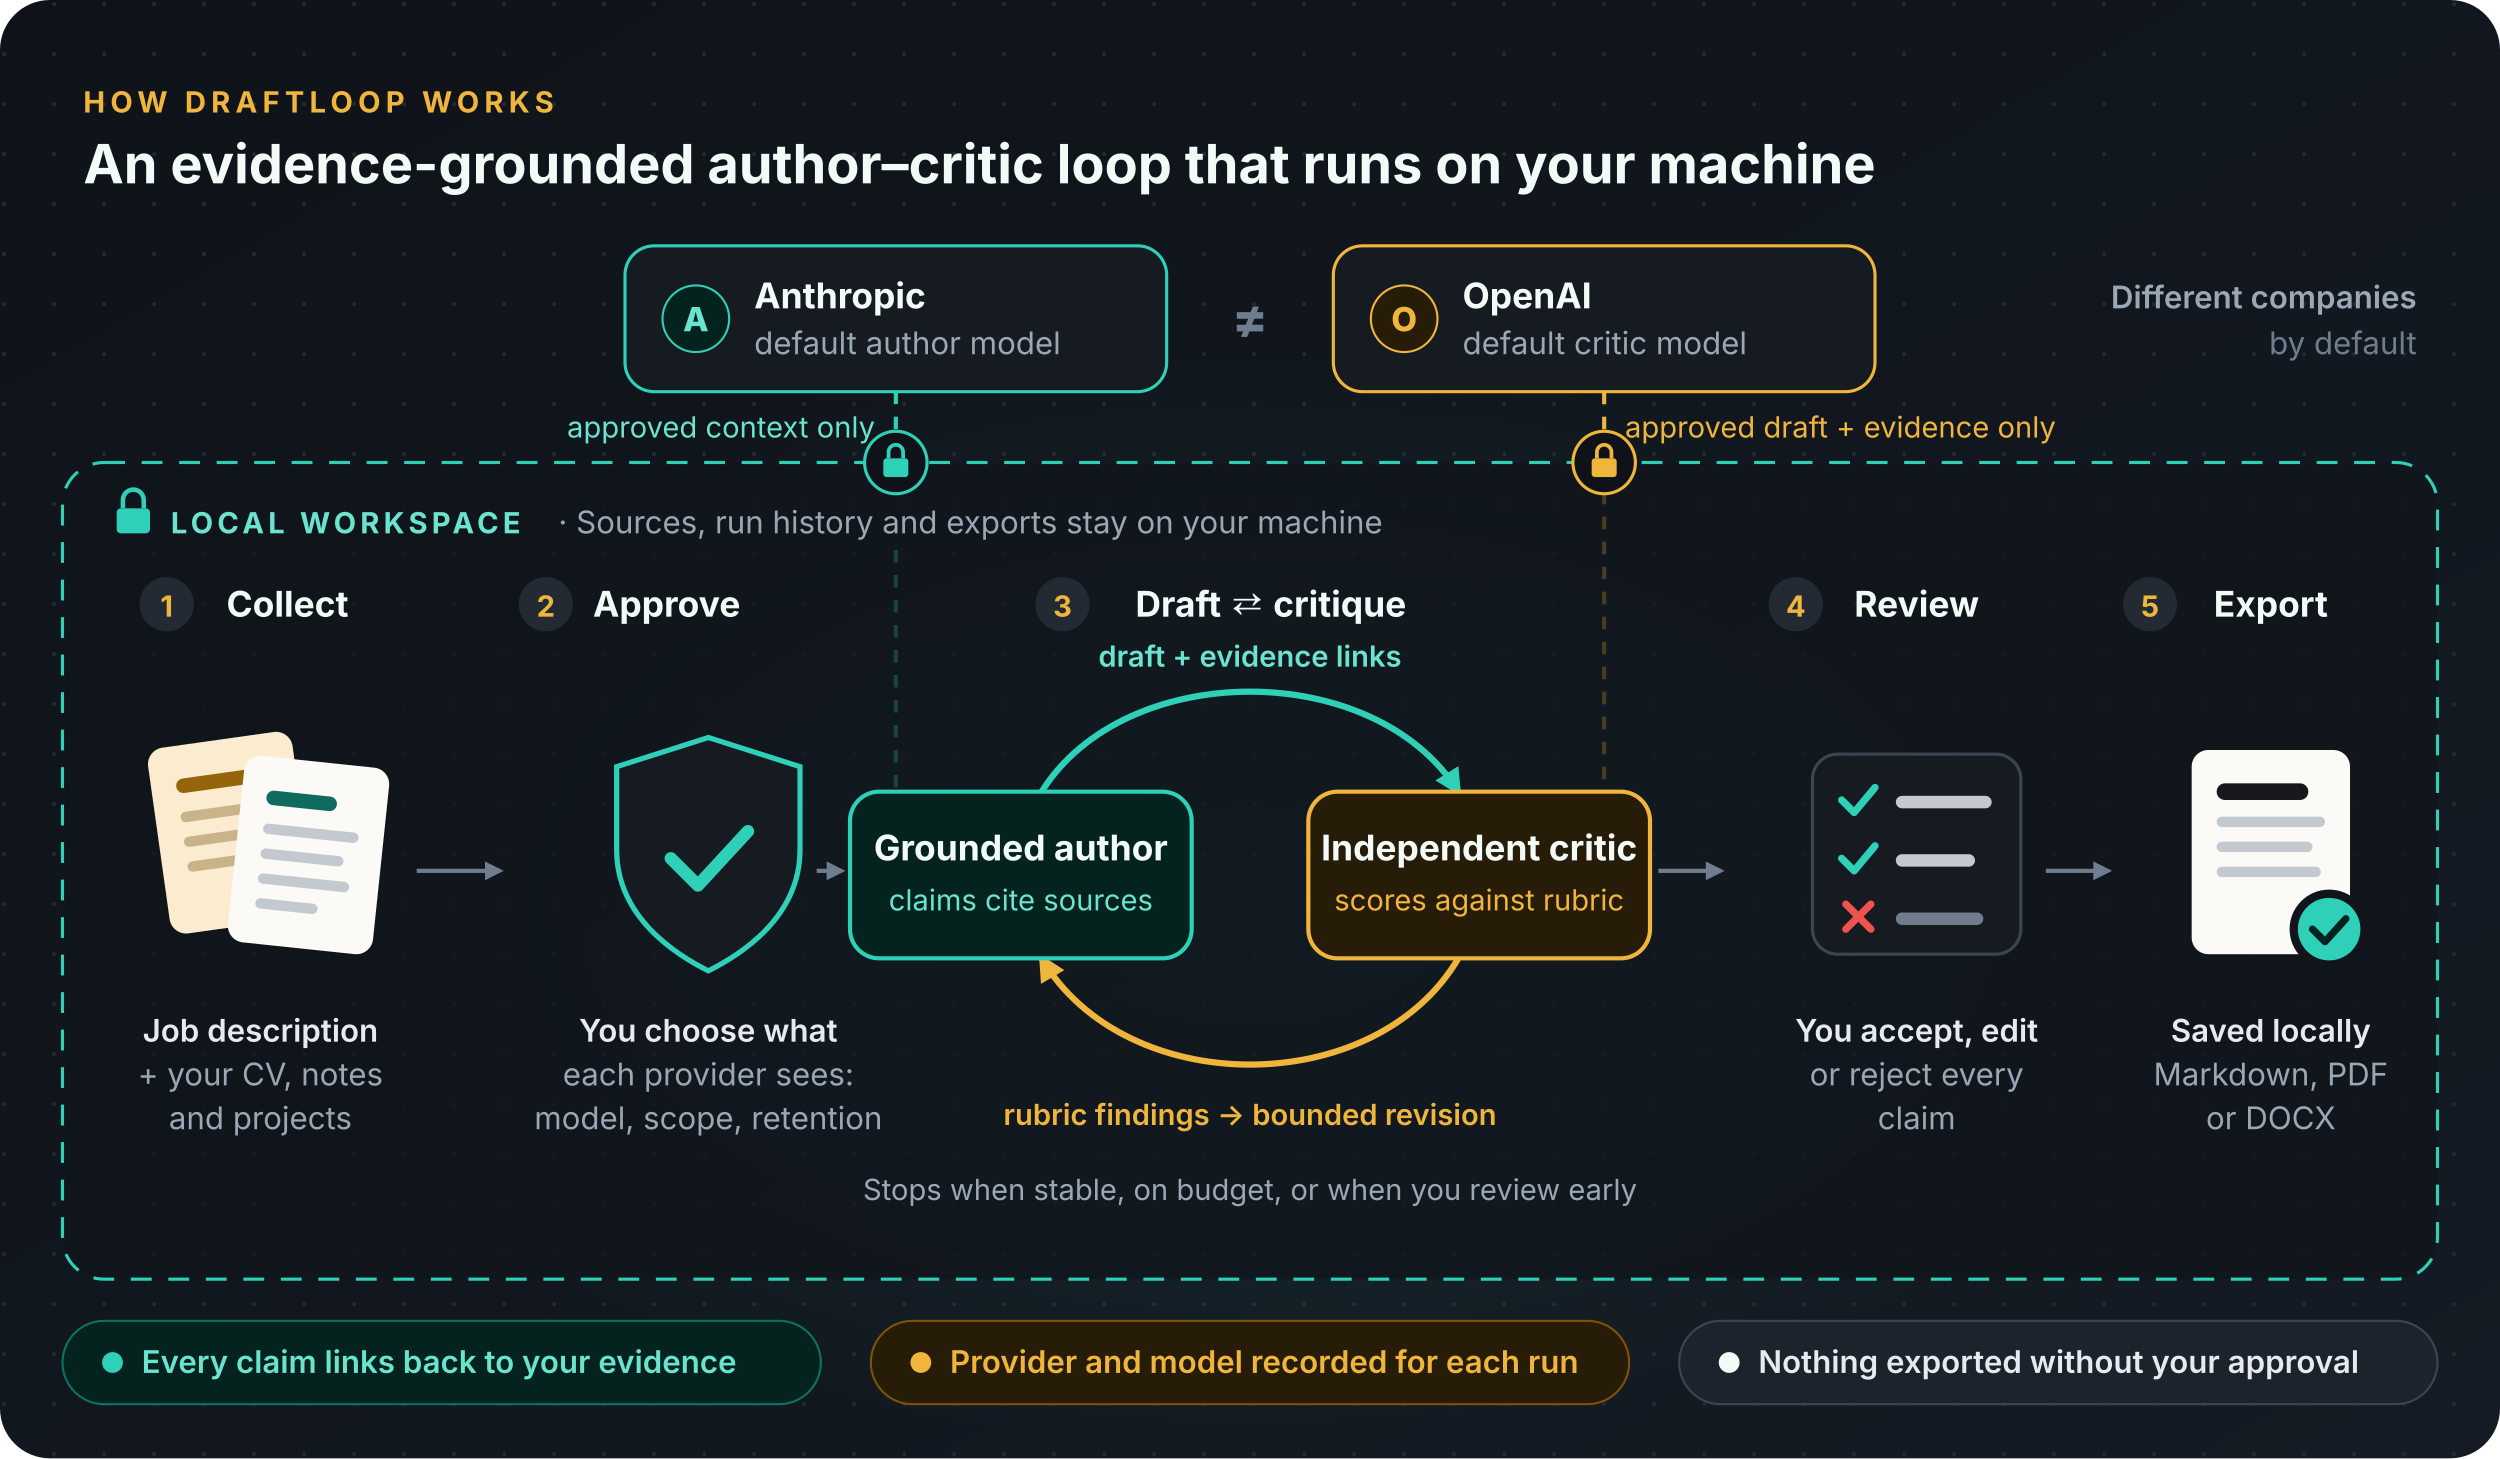
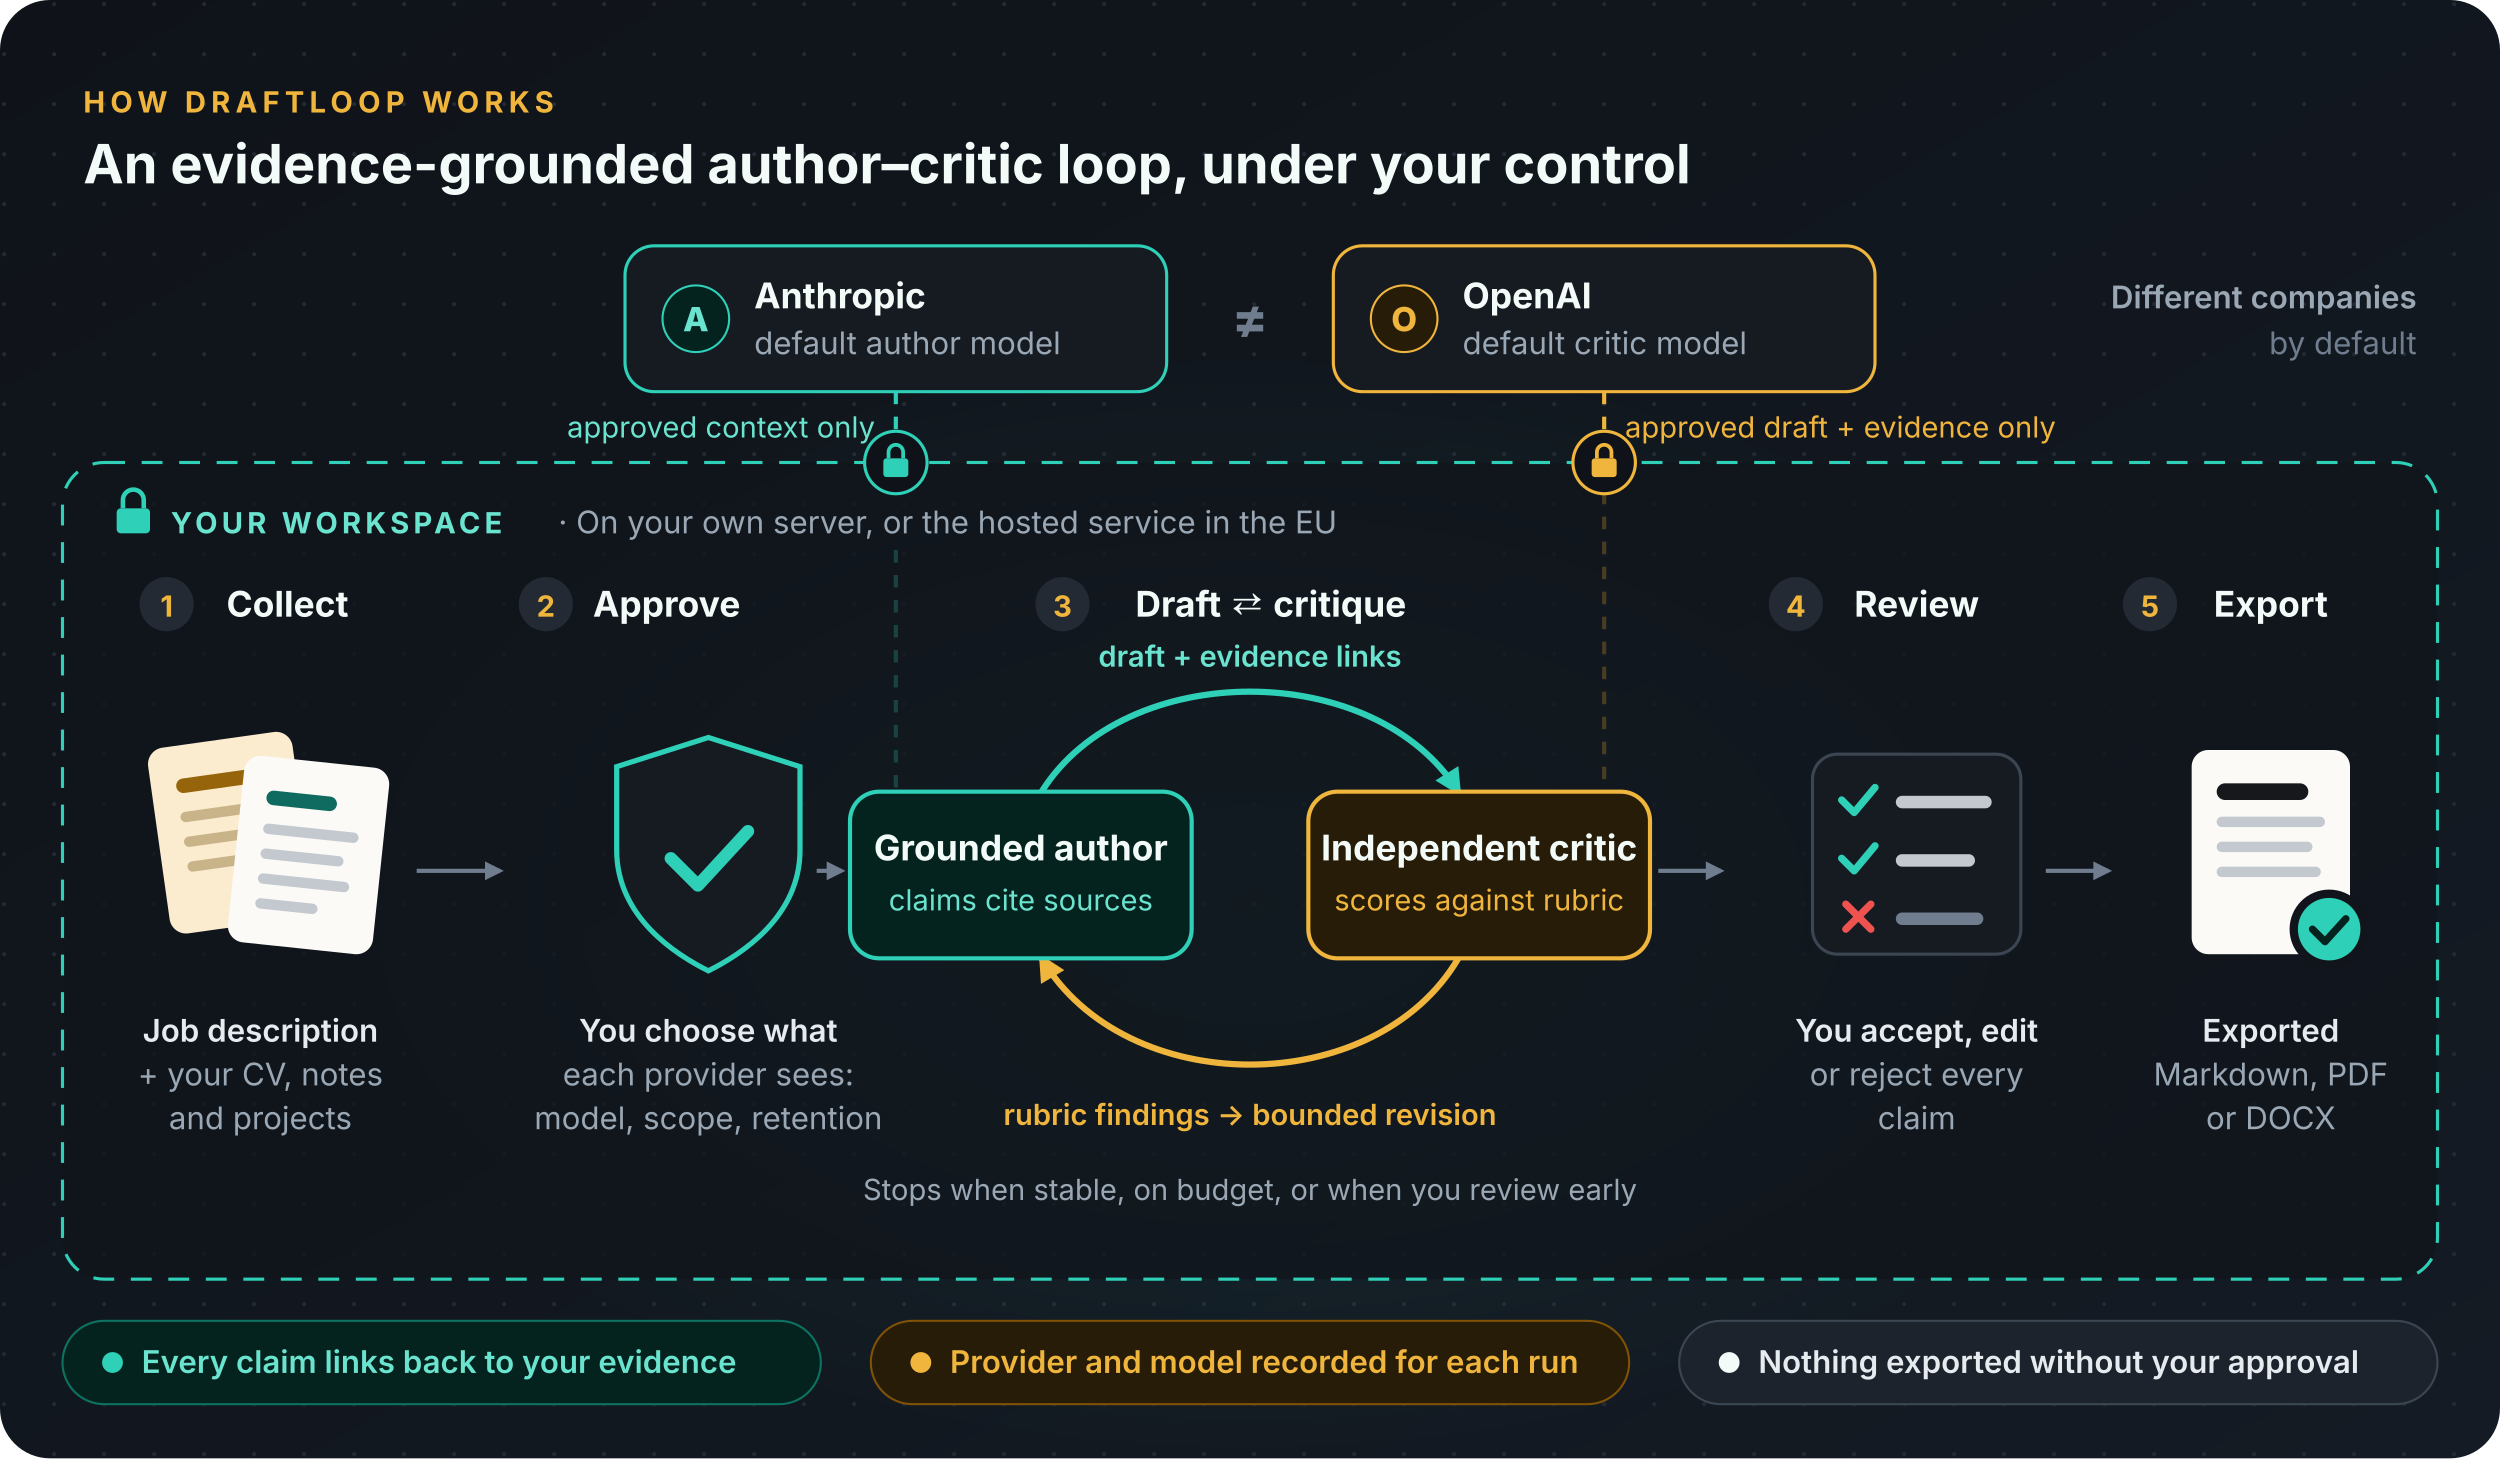
<svg xmlns="http://www.w3.org/2000/svg" width="1200" height="700" viewBox="0 0 1200 700" role="img" aria-labelledby="title desc">
  <defs>
    <linearGradient id="bg" x1="0" y1="0" x2="1" y2="1">
      <stop offset="0" stop-color="#0f1319" />
      <stop offset="1" stop-color="#141b24" />
    </linearGradient>
    <radialGradient id="glow" cx="0.5" cy="0.62" r="0.38">
      <stop offset="0" stop-color="#2fd0b8" stop-opacity="0.12" />
      <stop offset="1" stop-color="#2fd0b8" stop-opacity="0" />
    </radialGradient>
    <pattern id="dots" width="24" height="24" patternUnits="userSpaceOnUse">
      <circle cx="2" cy="2" r="1" fill="#232a33" />
    </pattern>
    <marker id="arrow" viewBox="0 0 10 10" refX="8" refY="5" markerWidth="9" markerHeight="9" markerUnits="userSpaceOnUse" orient="auto">
      <path d="M0 0 L10 5 L0 10 z" fill="#6f7d8e" />
    </marker>
    <marker id="arrowTeal" viewBox="0 0 10 10" refX="8" refY="5" markerWidth="13" markerHeight="13" markerUnits="userSpaceOnUse" orient="auto">
      <path d="M0 0 L10 5 L0 10 z" fill="#2fd0b8" />
    </marker>
    <marker id="arrowAmber" viewBox="0 0 10 10" refX="8" refY="5" markerWidth="13" markerHeight="13" markerUnits="userSpaceOnUse" orient="auto">
      <path d="M0 0 L10 5 L0 10 z" fill="#f0b53c" />
    </marker>
  </defs>
  <rect width="1200" height="700" rx="24" fill="url(#bg)" />
  <rect width="1200" height="700" rx="24" fill="url(#dots)" />
  <rect width="1200" height="700" rx="24" fill="url(#glow)" />
  <g font-family="Inter, 'Segoe UI', 'Helvetica Neue', Helvetica, Arial, sans-serif">
    <text x="40" y="54" font-size="14" font-weight="700" letter-spacing="2.5" fill="#f0b53c">HOW DRAFTLOOP WORKS</text>
-     <text x="40" y="88" font-size="26" font-weight="700" fill="#f2fbf8">An evidence-grounded author–critic loop that runs on your machine</text>
+     <text x="40" y="88" font-size="26" font-weight="700" fill="#f2fbf8">An evidence-grounded author–critic loop, under your control</text>
    <g>
      <rect x="300" y="118" width="260" height="70" rx="14" fill="#161a21" stroke="#2fd0b8" stroke-width="1.5" />
      <circle cx="334" cy="153" r="16" fill="#05231e" stroke="#2fd0b8" />
      <text x="334" y="159" font-size="16" font-weight="800" fill="#6ae3cf" text-anchor="middle">A</text>
      <text x="362" y="148" font-size="17" font-weight="700" fill="#f2fbf8">Anthropic</text>
      <text x="362" y="170" font-size="15" fill="#9aa7b4">default author model</text>
      <rect x="640" y="118" width="260" height="70" rx="14" fill="#161a21" stroke="#f0b53c" stroke-width="1.5" />
      <circle cx="674" cy="153" r="16" fill="#261c08" stroke="#f0b53c" />
      <text x="674" y="159" font-size="16" font-weight="800" fill="#f0b53c" text-anchor="middle">O</text>
      <text x="702" y="148" font-size="17" font-weight="700" fill="#f2fbf8">OpenAI</text>
      <text x="702" y="170" font-size="15" fill="#9aa7b4">default critic model</text>
      <text x="600" y="162" font-size="26" font-weight="700" fill="#6f7d8e" text-anchor="middle">≠</text>
      <text x="1160" y="148" font-size="15" font-weight="600" fill="#9aa7b4" text-anchor="end">Different companies</text>
      <text x="1160" y="170" font-size="15" fill="#6f7d8e" text-anchor="end">by default</text>
    </g>
    <path d="M430 188 V 234 M430 264 V 380" stroke="#2fd0b8" stroke-width="2" stroke-dasharray="6 6" fill="none" />
    <path d="M770 188 V 380" stroke="#f0b53c" stroke-width="2" stroke-dasharray="6 6" fill="none" />
    <rect x="30" y="222" width="1140" height="392" rx="20" fill="#11151b" fill-opacity="0.75" stroke="#2fd0b8" stroke-width="1.5" stroke-dasharray="10 8" />
    <g transform="translate(56 240)">
      <rect x="0" y="4" width="16" height="12" rx="2" fill="#2fd0b8" />
      <path d="M3 4 v-4 a5 5 0 0 1 10 0 v4" fill="none" stroke="#2fd0b8" stroke-width="2.2" />
-       <text x="26" y="16" font-size="14" font-weight="700" letter-spacing="2" fill="#6ae3cf">LOCAL WORKSPACE</text>
-       <text x="212" y="16" font-size="15" fill="#9aa7b4">· Sources, run history and exports stay on your machine</text>
+       <text x="26" y="16" font-size="14" font-weight="700" letter-spacing="2" fill="#6ae3cf">YOUR WORKSPACE</text>
+       <text x="212" y="16" font-size="15" fill="#9aa7b4">· On your own server, or the hosted service in the EU</text>
    </g>
    <g transform="translate(430 222)">
      <circle r="15" fill="#0f1319" stroke="#2fd0b8" stroke-width="1.5" />
      <rect x="-6" y="-2" width="12" height="9" rx="1.5" fill="#2fd0b8" />
      <path d="M-3.5 -2 v-3 a3.5 3.5 0 0 1 7 0 v3" fill="none" stroke="#2fd0b8" stroke-width="1.8" />
    </g>
    <g transform="translate(770 222)">
      <circle r="15" fill="#0f1319" stroke="#f0b53c" stroke-width="1.5" />
      <rect x="-6" y="-2" width="12" height="9" rx="1.5" fill="#f0b53c" />
      <path d="M-3.5 -2 v-3 a3.5 3.5 0 0 1 7 0 v3" fill="none" stroke="#f0b53c" stroke-width="1.8" />
    </g>
    <text x="420" y="210" font-size="14" fill="#6ae3cf" text-anchor="end">approved context only</text>
    <text x="780" y="210" font-size="14" fill="#f0b53c">approved draft + evidence only</text>
    <g font-size="17" font-weight="700" fill="#f2fbf8" text-anchor="middle">
      <circle cx="80" cy="290" r="13" fill="#232a33" />
      <text x="80" y="296" font-size="14" fill="#f0b53c">1</text>
      <text x="138" y="296">Collect</text>
      <circle cx="262" cy="290" r="13" fill="#232a33" />
      <text x="262" y="296" font-size="14" fill="#f0b53c">2</text>
      <text x="320" y="296">Approve</text>
      <circle cx="510" cy="290" r="13" fill="#232a33" />
      <text x="510" y="296" font-size="14" fill="#f0b53c">3</text>
      <text x="610" y="296">Draft ⇄ critique</text>
      <circle cx="862" cy="290" r="13" fill="#232a33" />
      <text x="862" y="296" font-size="14" fill="#f0b53c">4</text>
      <text x="920" y="296">Review</text>
      <circle cx="1032" cy="290" r="13" fill="#232a33" />
      <text x="1032" y="296" font-size="14" fill="#f0b53c">5</text>
      <text x="1090" y="296">Export</text>
    </g>
    <g>
      <g transform="translate(70 360) rotate(-8)">
        <rect width="70" height="90" rx="8" fill="#fbecd0" />
        <rect x="12" y="16" width="40" height="7" rx="3.5" fill="#96650b" />
        <rect x="12" y="32" width="46" height="5" rx="2.5" fill="#c9b48a" />
        <rect x="12" y="44" width="38" height="5" rx="2.5" fill="#c9b48a" />
        <rect x="12" y="56" width="44" height="5" rx="2.5" fill="#c9b48a" />
      </g>
      <g transform="translate(118 362) rotate(6)">
        <rect width="70" height="90" rx="8" fill="#fbfaf7" />
        <rect x="12" y="16" width="34" height="7" rx="3.5" fill="#0f6b5f" />
        <rect x="12" y="32" width="46" height="5" rx="2.5" fill="#c4c9cf" />
        <rect x="12" y="44" width="40" height="5" rx="2.5" fill="#c4c9cf" />
        <rect x="12" y="56" width="44" height="5" rx="2.5" fill="#c4c9cf" />
        <rect x="12" y="68" width="30" height="5" rx="2.5" fill="#c4c9cf" />
      </g>
      <text x="125" y="500" font-size="15" font-weight="600" fill="#e6ebf0" text-anchor="middle">Job description</text>
      <text x="125" y="521" font-size="15" fill="#9aa7b4" text-anchor="middle">+ your CV, notes</text>
      <text x="125" y="542" font-size="15" fill="#9aa7b4" text-anchor="middle">and projects</text>
    </g>
    <path d="M200 418 H 240" stroke="#6f7d8e" stroke-width="2" marker-end="url(#arrow)" />
    <g transform="translate(296 368)">
      <path d="M0 0 L44 -14 L88 0 V 40 C 88 72, 60 90, 44 98 C 28 90, 0 72, 0 40 Z" fill="#161a21" stroke="#2fd0b8" stroke-width="2.5" />
      <path d="M26 44 l13 13 l24 -26" fill="none" stroke="#2fd0b8" stroke-width="6" stroke-linecap="round" stroke-linejoin="round" />
    </g>
    <text x="340" y="500" font-size="15" font-weight="600" fill="#e6ebf0" text-anchor="middle">You choose what</text>
    <text x="340" y="521" font-size="15" fill="#9aa7b4" text-anchor="middle">each provider sees:</text>
    <text x="340" y="542" font-size="15" fill="#9aa7b4" text-anchor="middle">model, scope, retention</text>
    <path d="M392 418 H 404" stroke="#6f7d8e" stroke-width="2" marker-end="url(#arrow)" />
    <path d="M500 380 C 540 316, 660 316, 700 380" fill="none" stroke="#2fd0b8" stroke-width="3" marker-end="url(#arrowTeal)" />
    <text x="600" y="320" font-size="14" font-weight="600" fill="#6ae3cf" text-anchor="middle">draft + evidence links</text>
    <path d="M700 460 C 660 528, 540 528, 500 460" fill="none" stroke="#f0b53c" stroke-width="3" marker-end="url(#arrowAmber)" />
    <text x="600" y="540" font-size="14" font-weight="600" fill="#f0b53c" text-anchor="middle">rubric findings → bounded revision</text>
    <g>
      <rect x="408" y="380" width="164" height="80" rx="14" fill="#05231e" stroke="#2fd0b8" stroke-width="2" />
      <text x="490" y="413" font-size="17" font-weight="700" fill="#f2fbf8" text-anchor="middle">Grounded author</text>
      <text x="490" y="437" font-size="14" fill="#6ae3cf" text-anchor="middle">claims cite sources</text>
    </g>
    <g>
      <rect x="628" y="380" width="164" height="80" rx="14" fill="#261c08" stroke="#f0b53c" stroke-width="2" />
      <text x="710" y="413" font-size="17" font-weight="700" fill="#f2fbf8" text-anchor="middle">Independent critic</text>
      <text x="710" y="437" font-size="14" fill="#f0b53c" text-anchor="middle">scores against rubric</text>
    </g>
    <text x="600" y="576" font-size="14" fill="#9aa7b4" text-anchor="middle">Stops when stable, on budget, or when you review early</text>
    <path d="M796 418 H 826" stroke="#6f7d8e" stroke-width="2" marker-end="url(#arrow)" />
    <g transform="translate(870 362)">
      <rect width="100" height="96" rx="12" fill="#161a21" stroke="#3b4652" stroke-width="1.5" />
      <g fill="none" stroke-width="3.5" stroke-linecap="round" stroke-linejoin="round">
        <path d="M14 22 l6 6 l10 -12" stroke="#2fd0b8" />
        <path d="M14 50 l6 6 l10 -12" stroke="#2fd0b8" />
        <path d="M16 72 l12 12 M28 72 l-12 12" stroke="#ef5350" />
      </g>
      <rect x="40" y="20" width="46" height="6" rx="3" fill="#c4c9cf" />
      <rect x="40" y="48" width="38" height="6" rx="3" fill="#c4c9cf" />
      <rect x="40" y="76" width="42" height="6" rx="3" fill="#6f7d8e" />
    </g>
    <text x="920" y="500" font-size="15" font-weight="600" fill="#e6ebf0" text-anchor="middle">You accept, edit</text>
    <text x="920" y="521" font-size="15" fill="#9aa7b4" text-anchor="middle">or reject every</text>
    <text x="920" y="542" font-size="15" fill="#9aa7b4" text-anchor="middle">claim</text>
    <path d="M982 418 H 1012" stroke="#6f7d8e" stroke-width="2" marker-end="url(#arrow)" />
    <g transform="translate(1052 360)">
      <rect width="76" height="98" rx="8" fill="#fbfaf7" />
      <rect x="12" y="16" width="44" height="8" rx="4" fill="#16181c" />
      <rect x="12" y="32" width="52" height="5" rx="2.5" fill="#c4c9cf" />
      <rect x="12" y="44" width="46" height="5" rx="2.5" fill="#c4c9cf" />
      <rect x="12" y="56" width="50" height="5" rx="2.5" fill="#c4c9cf" />
      <circle cx="66" cy="86" r="17" fill="#2fd0b8" stroke="#11151b" stroke-width="4" />
      <path d="M58 86 l6 6 l10 -11" fill="none" stroke="#05231e" stroke-width="3.5" stroke-linecap="round" stroke-linejoin="round" />
    </g>
-     <text x="1090" y="500" font-size="15" font-weight="600" fill="#e6ebf0" text-anchor="middle">Saved locally</text>
+     <text x="1090" y="500" font-size="15" font-weight="600" fill="#e6ebf0" text-anchor="middle">Exported</text>
    <text x="1090" y="521" font-size="15" fill="#9aa7b4" text-anchor="middle">Markdown, PDF</text>
    <text x="1090" y="542" font-size="15" fill="#9aa7b4" text-anchor="middle">or DOCX</text>
    <g font-size="15" font-weight="600">
      <rect x="30" y="634" width="364" height="40" rx="20" fill="#05231e" stroke="#0c7261" />
      <circle cx="54" cy="654" r="5" fill="#2fd0b8" />
      <text x="68" y="659" fill="#6ae3cf">Every claim links back to your evidence</text>
      <rect x="418" y="634" width="364" height="40" rx="20" fill="#261c08" stroke="#7f5205" />
      <circle cx="442" cy="654" r="5" fill="#f0b53c" />
      <text x="456" y="659" fill="#f0b53c">Provider and model recorded for each run</text>
      <rect x="806" y="634" width="364" height="40" rx="20" fill="#1d232c" stroke="#3b4652" />
      <circle cx="830" cy="654" r="5" fill="#f2fbf8" />
      <text x="844" y="659" fill="#e6ebf0">Nothing exported without your approval</text>
    </g>
  </g>
</svg>
